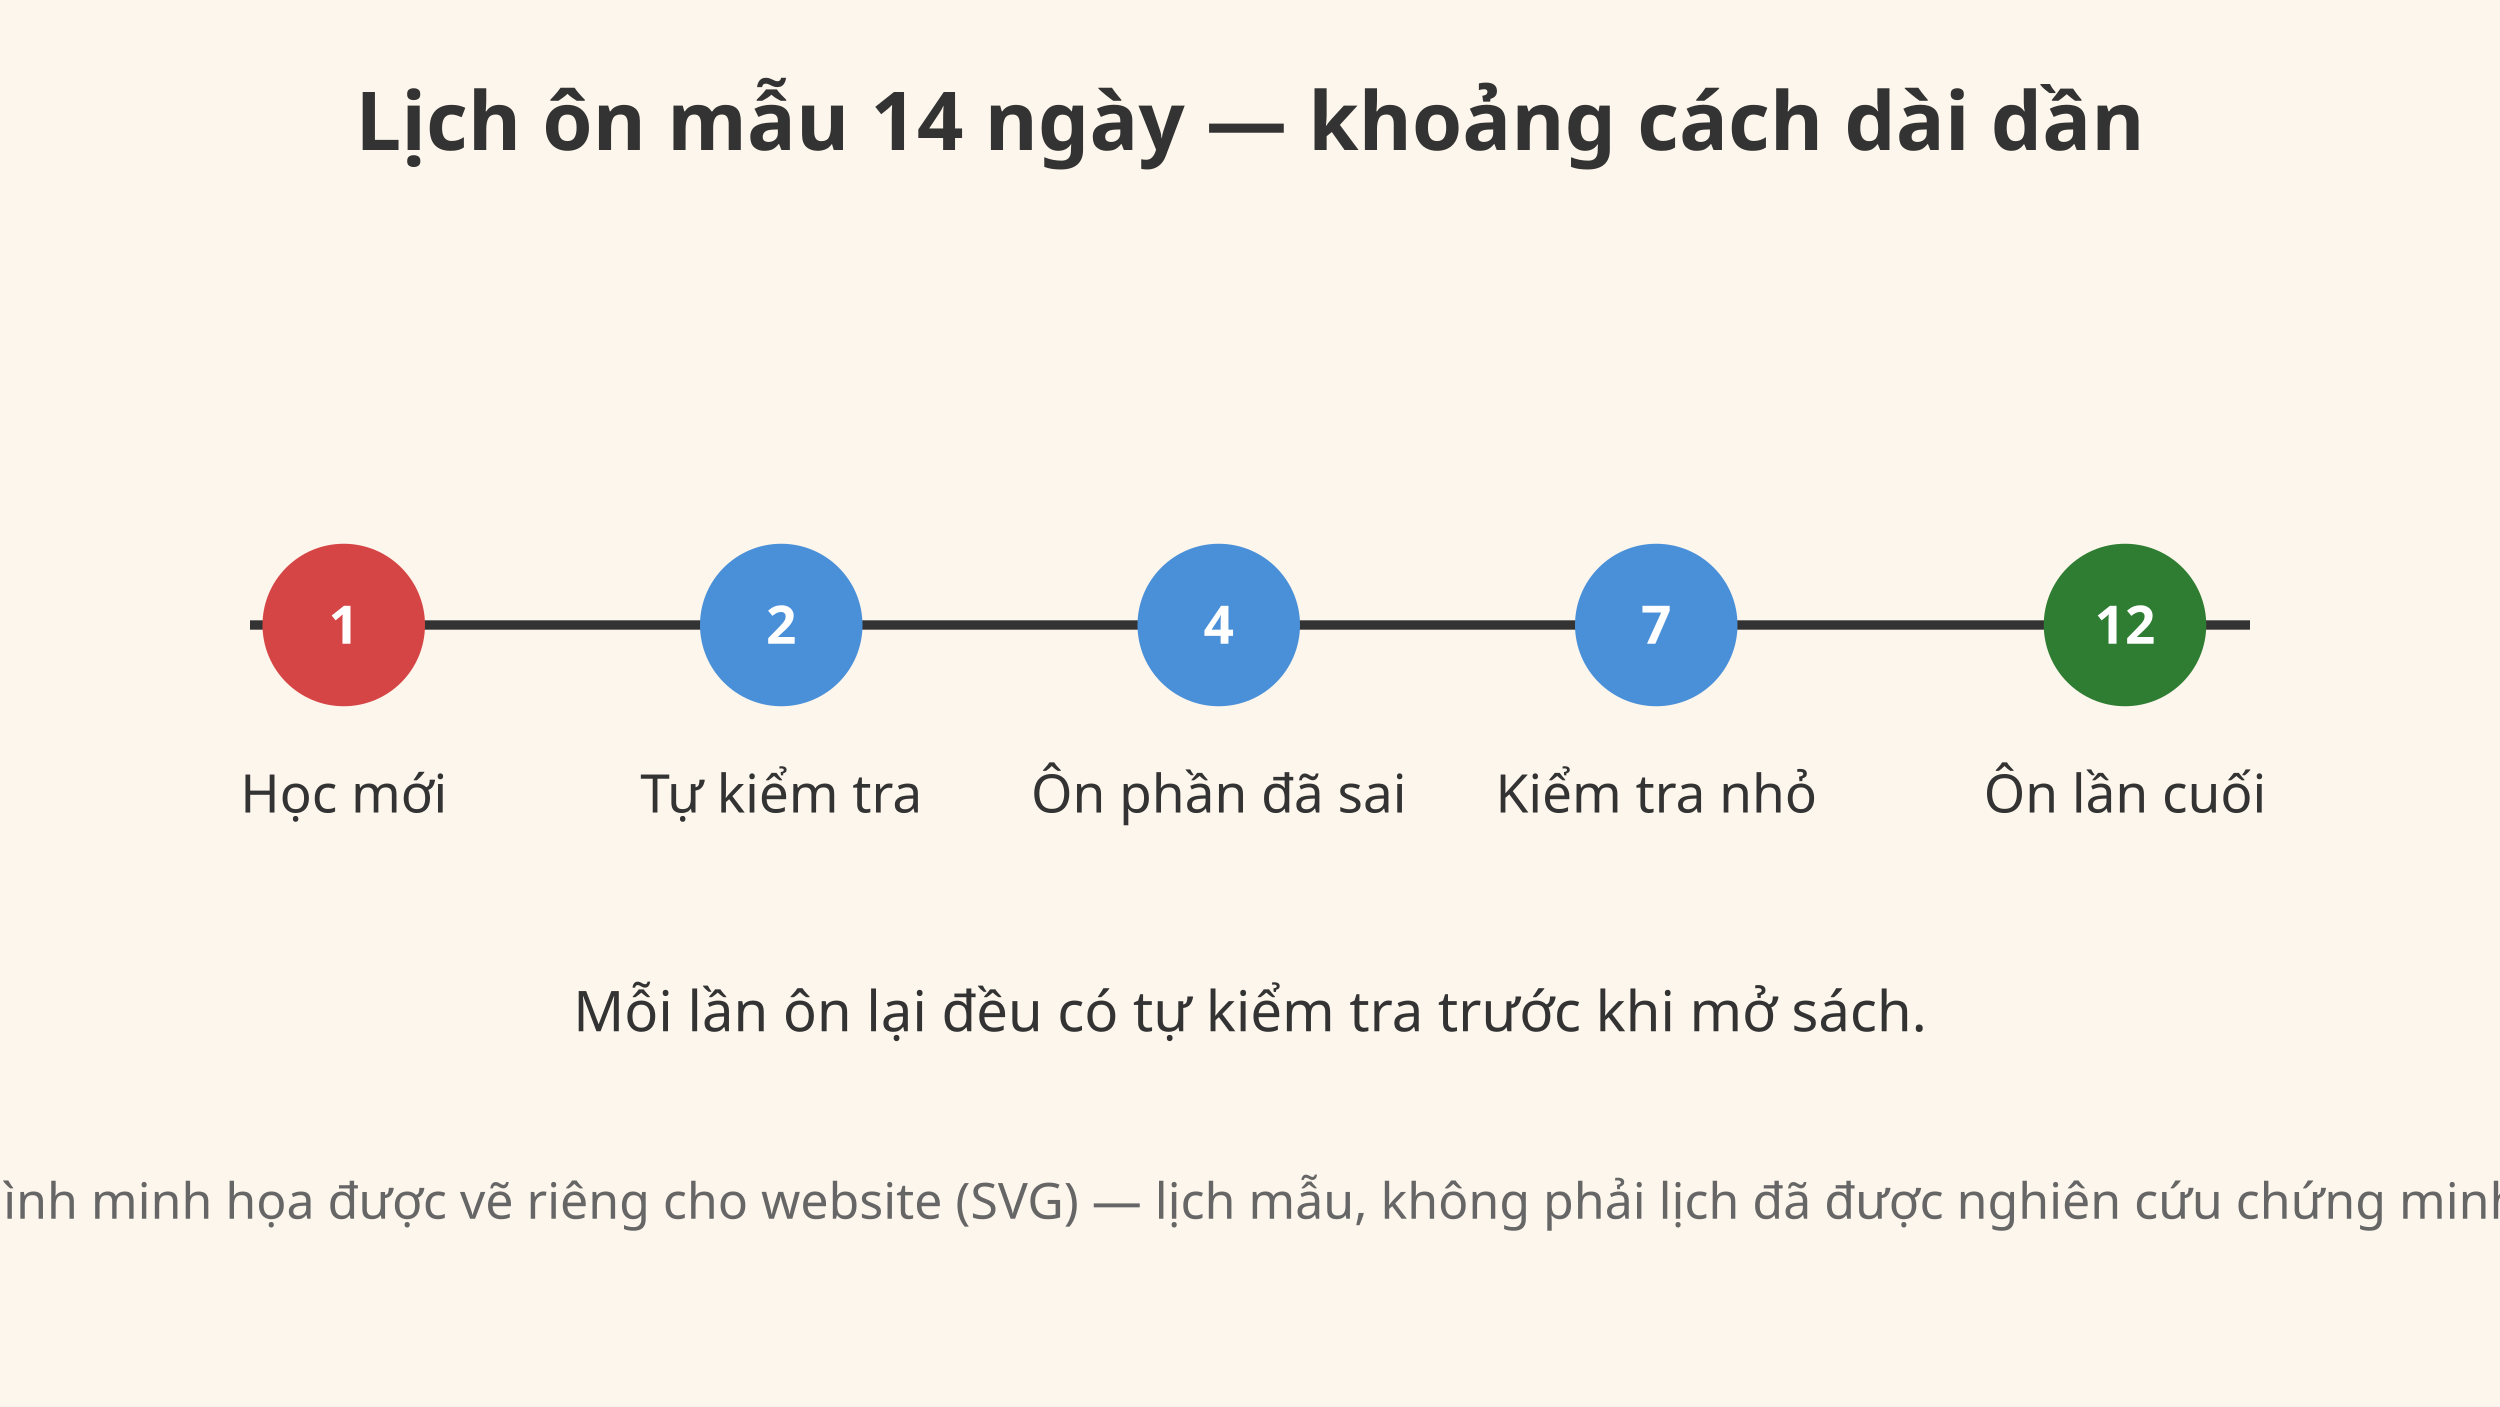
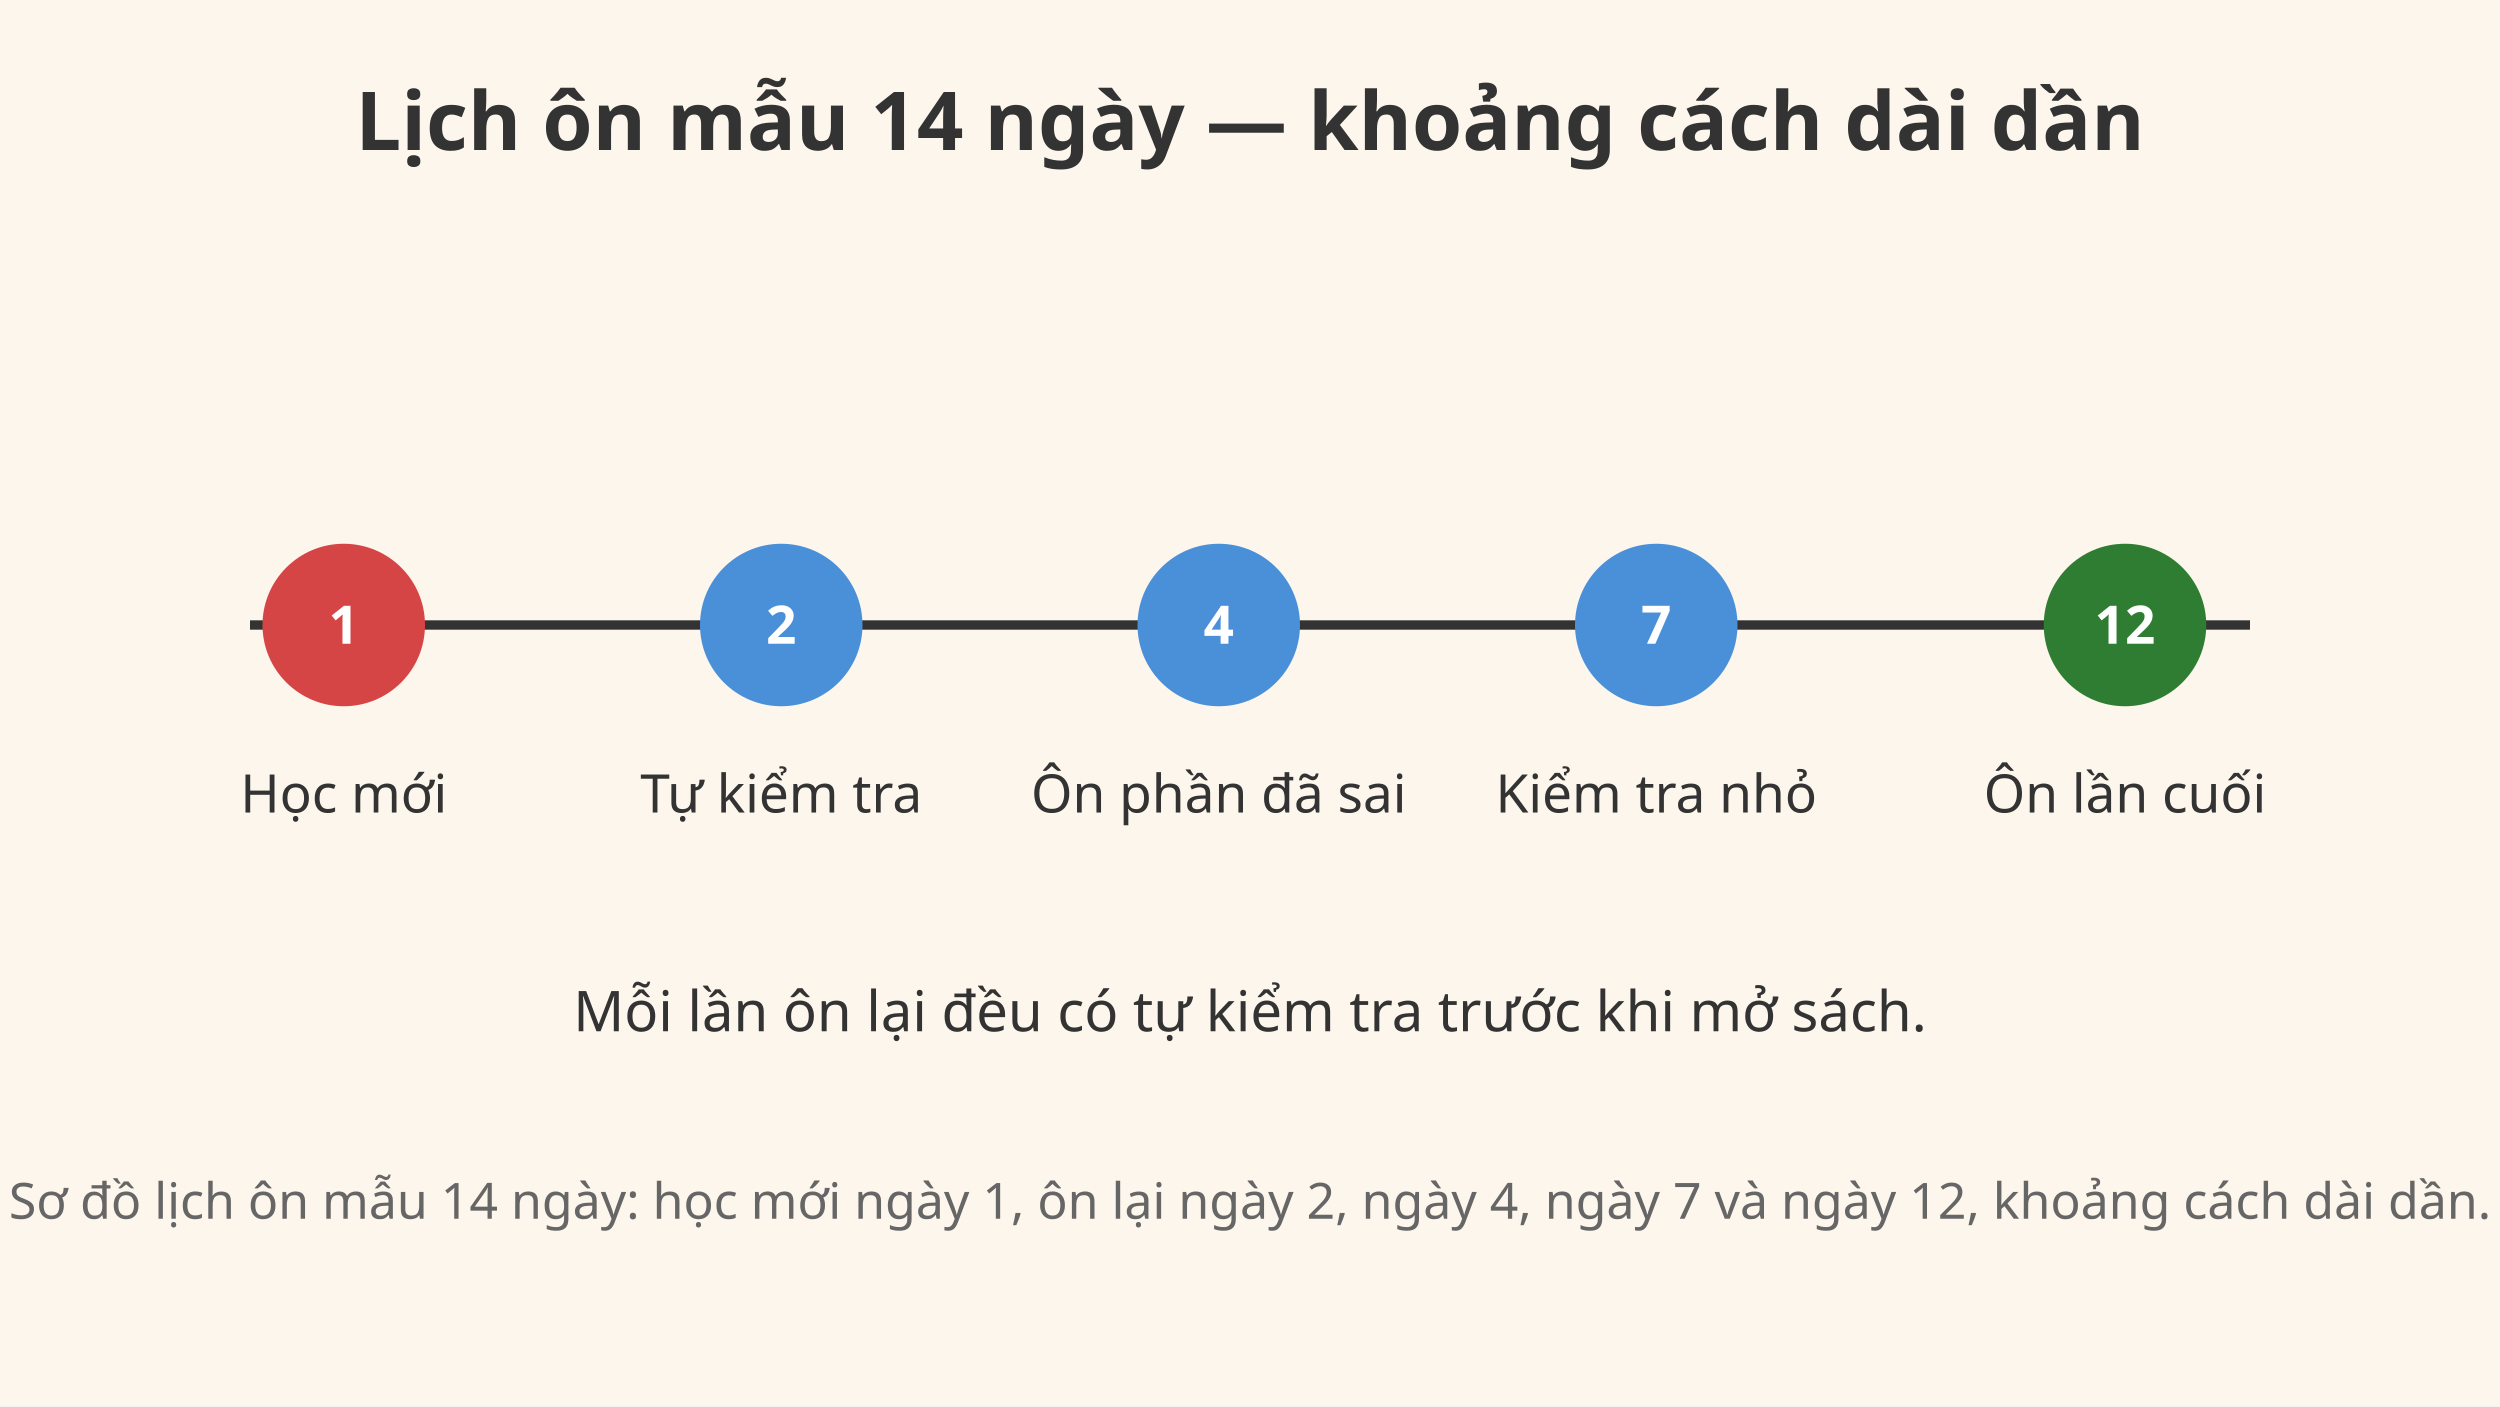
<svg xmlns="http://www.w3.org/2000/svg" width="800" height="450" viewBox="0 0 800 450" role="img" aria-label="Sơ đồ lịch ôn lặp lại ngắt quãng: học mới ngày 1, ôn lại ngày 2, ngày 4, ngày 7 và ngày 12, khoảng cách dài dần">
  <rect width="800" height="450" fill="#fdf6ec" />
  <text x="400" y="48" font-family="sans-serif" font-size="26" font-weight="bold" text-anchor="middle" fill="#333333">Lịch ôn mẫu 14 ngày — khoảng cách dài dần</text>
  <line x1="80" y1="200" x2="720" y2="200" stroke="#333333" stroke-width="3" />
  <g font-family="sans-serif" font-size="17" text-anchor="middle">
    <circle cx="110" cy="200" r="26" fill="#d64545" />
    <text x="110" y="206" fill="#ffffff" font-weight="bold">1</text>
    <text x="110" y="260" fill="#333333">Học mới</text>
    <circle cx="250" cy="200" r="26" fill="#4a90d9" />
    <text x="250" y="206" fill="#ffffff" font-weight="bold">2</text>
    <text x="250" y="260" fill="#333333">Tự kiểm tra</text>
    <circle cx="390" cy="200" r="26" fill="#4a90d9" />
    <text x="390" y="206" fill="#ffffff" font-weight="bold">4</text>
    <text x="390" y="260" fill="#333333">Ôn phần đã sai</text>
    <circle cx="530" cy="200" r="26" fill="#4a90d9" />
    <text x="530" y="206" fill="#ffffff" font-weight="bold">7</text>
    <text x="530" y="260" fill="#333333">Kiểm tra nhỏ</text>
    <circle cx="680" cy="200" r="26" fill="#2e7d32" />
    <text x="680" y="206" fill="#ffffff" font-weight="bold">12</text>
    <text x="680" y="260" fill="#333333">Ôn lần cuối</text>
  </g>
  <text x="400" y="330" font-family="sans-serif" font-size="18" text-anchor="middle" fill="#333333">Mỗi lần ôn lại đều có tự kiểm tra trước khi mở sách.</text>
-   <text x="400" y="390" font-family="sans-serif" font-size="16" text-anchor="middle" fill="#666666">Hình minh họa được vẽ riêng cho website (SVG) — lịch mẫu, không phải lịch đã được nghiên cứu chứng minh.</text>
+   <text x="400" y="390" font-family="sans-serif" font-size="16" text-anchor="middle" fill="#666666">Sơ đồ lịch ôn mẫu 14 ngày: học mới ngày 1, ôn lại ngày 2, ngày 4, ngày 7 và ngày 12, khoảng cách dài dần.</text>
</svg>
